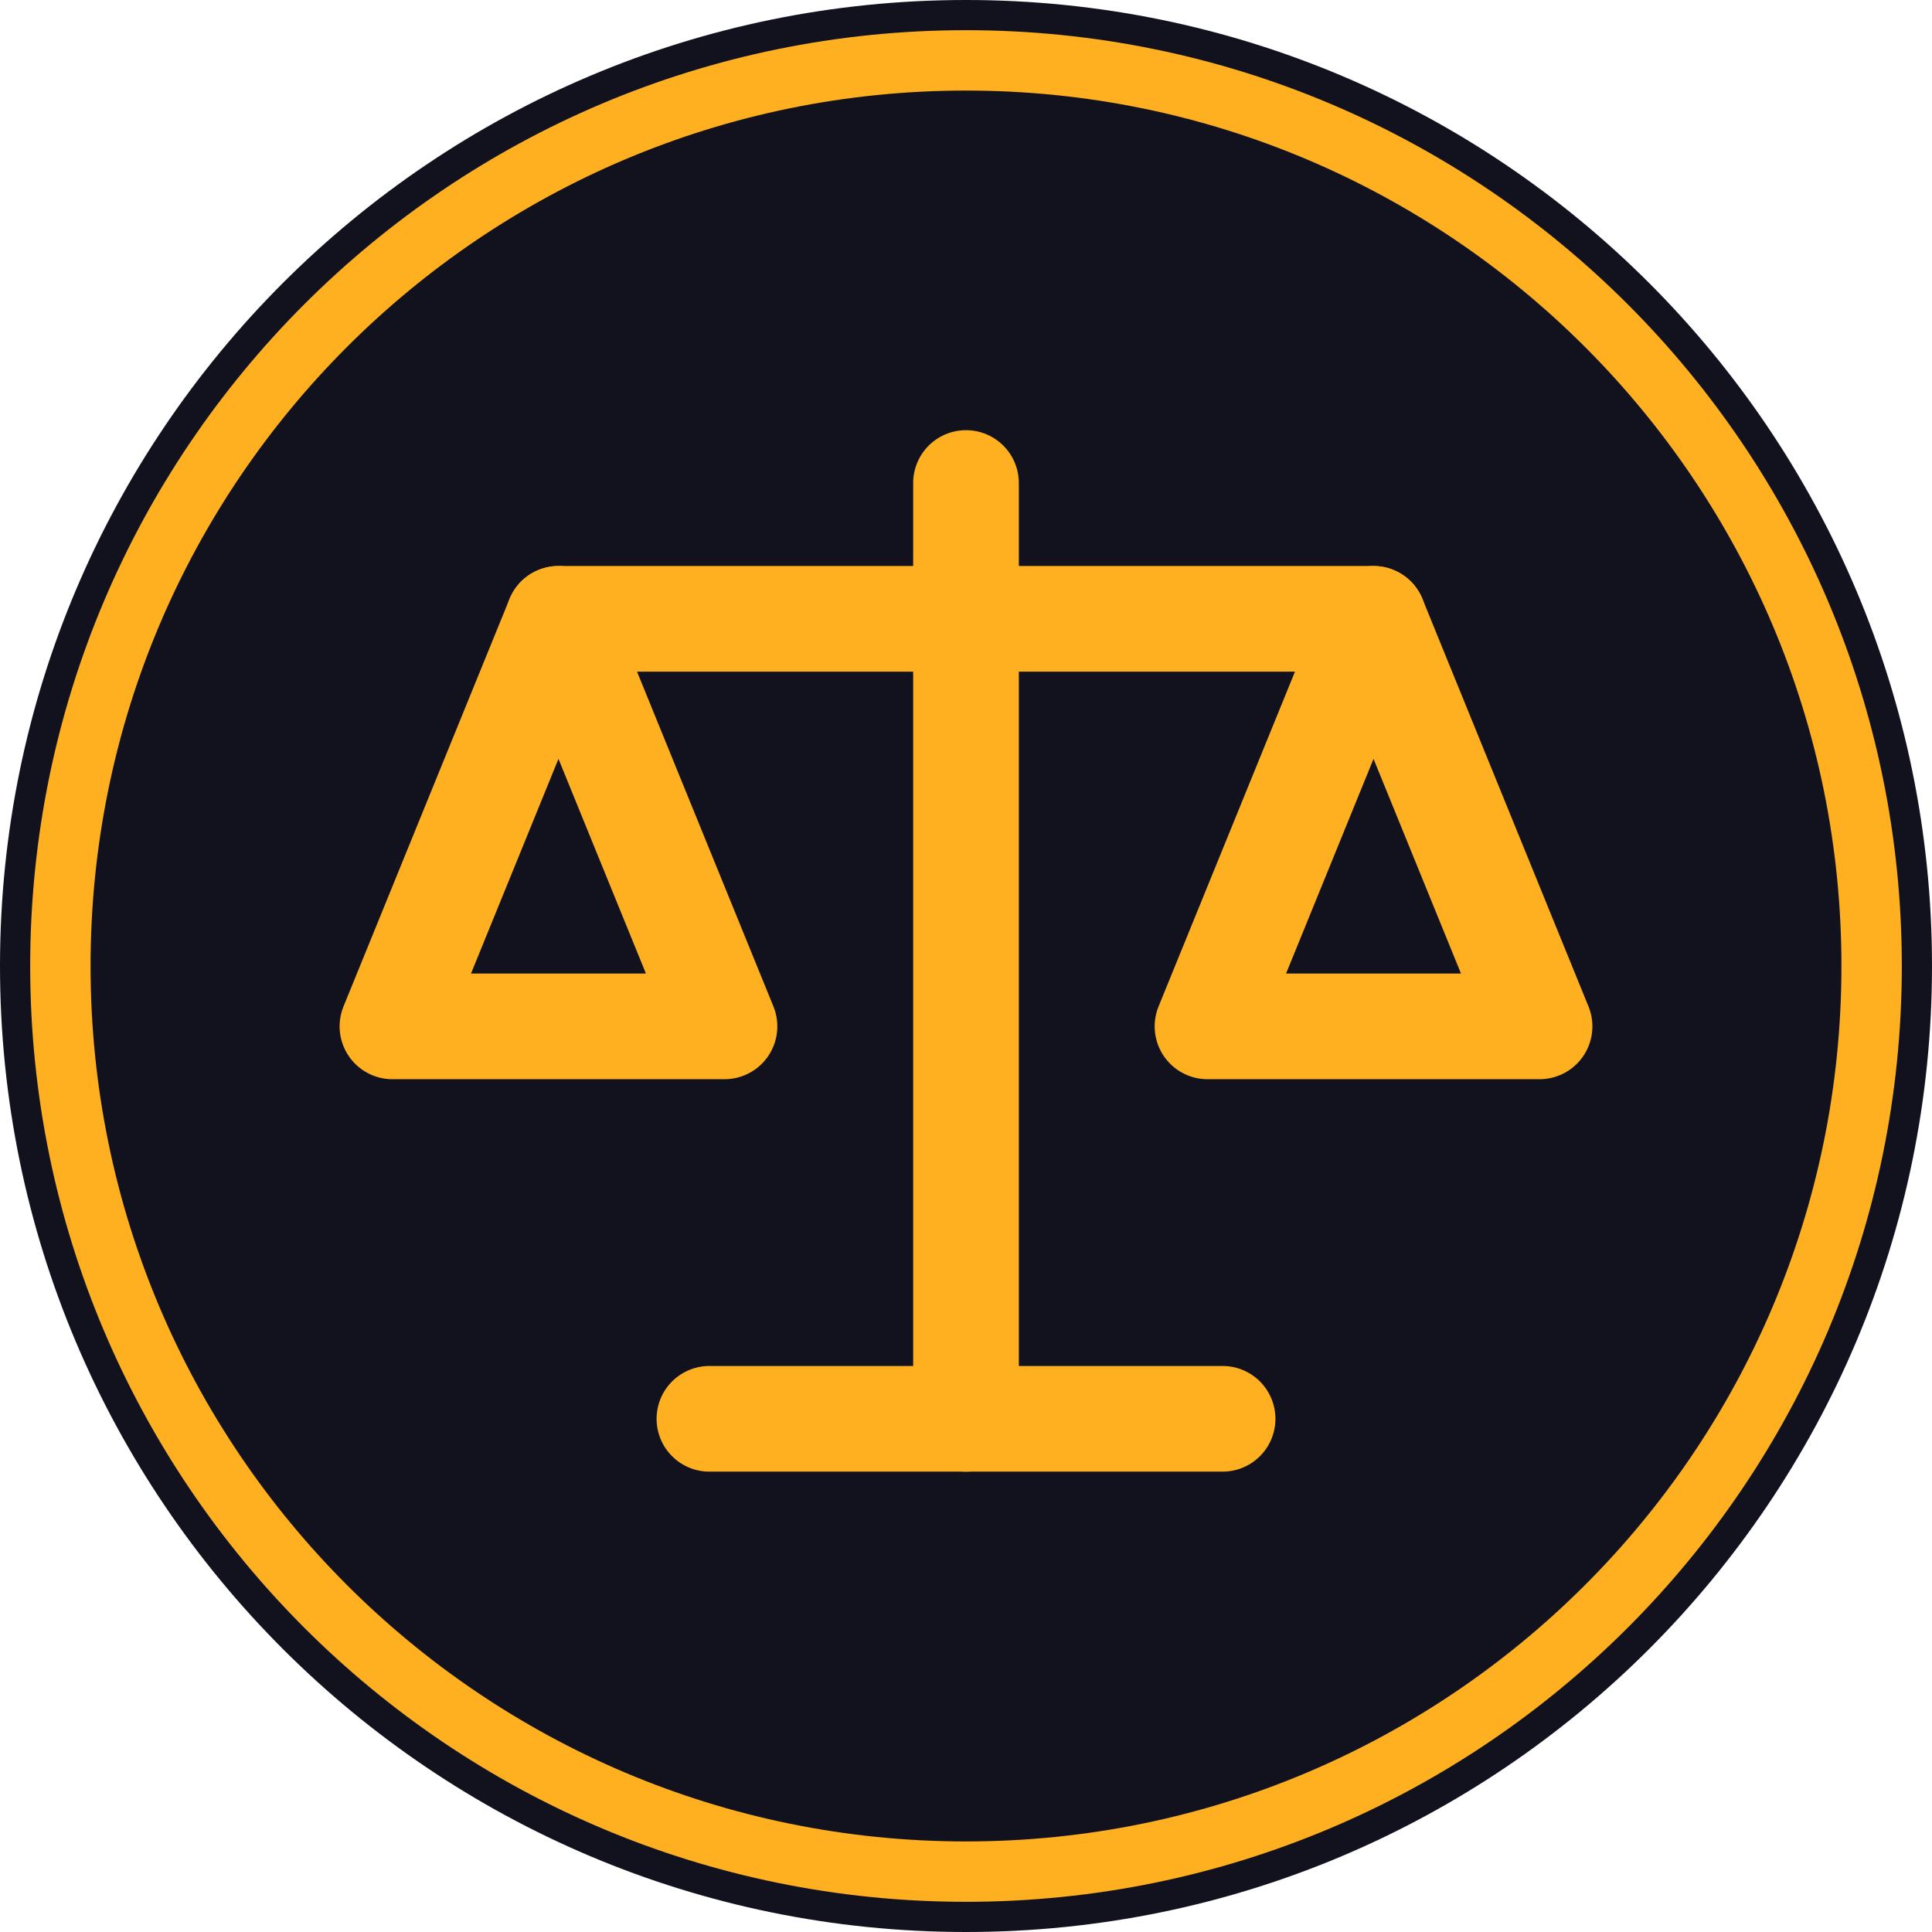
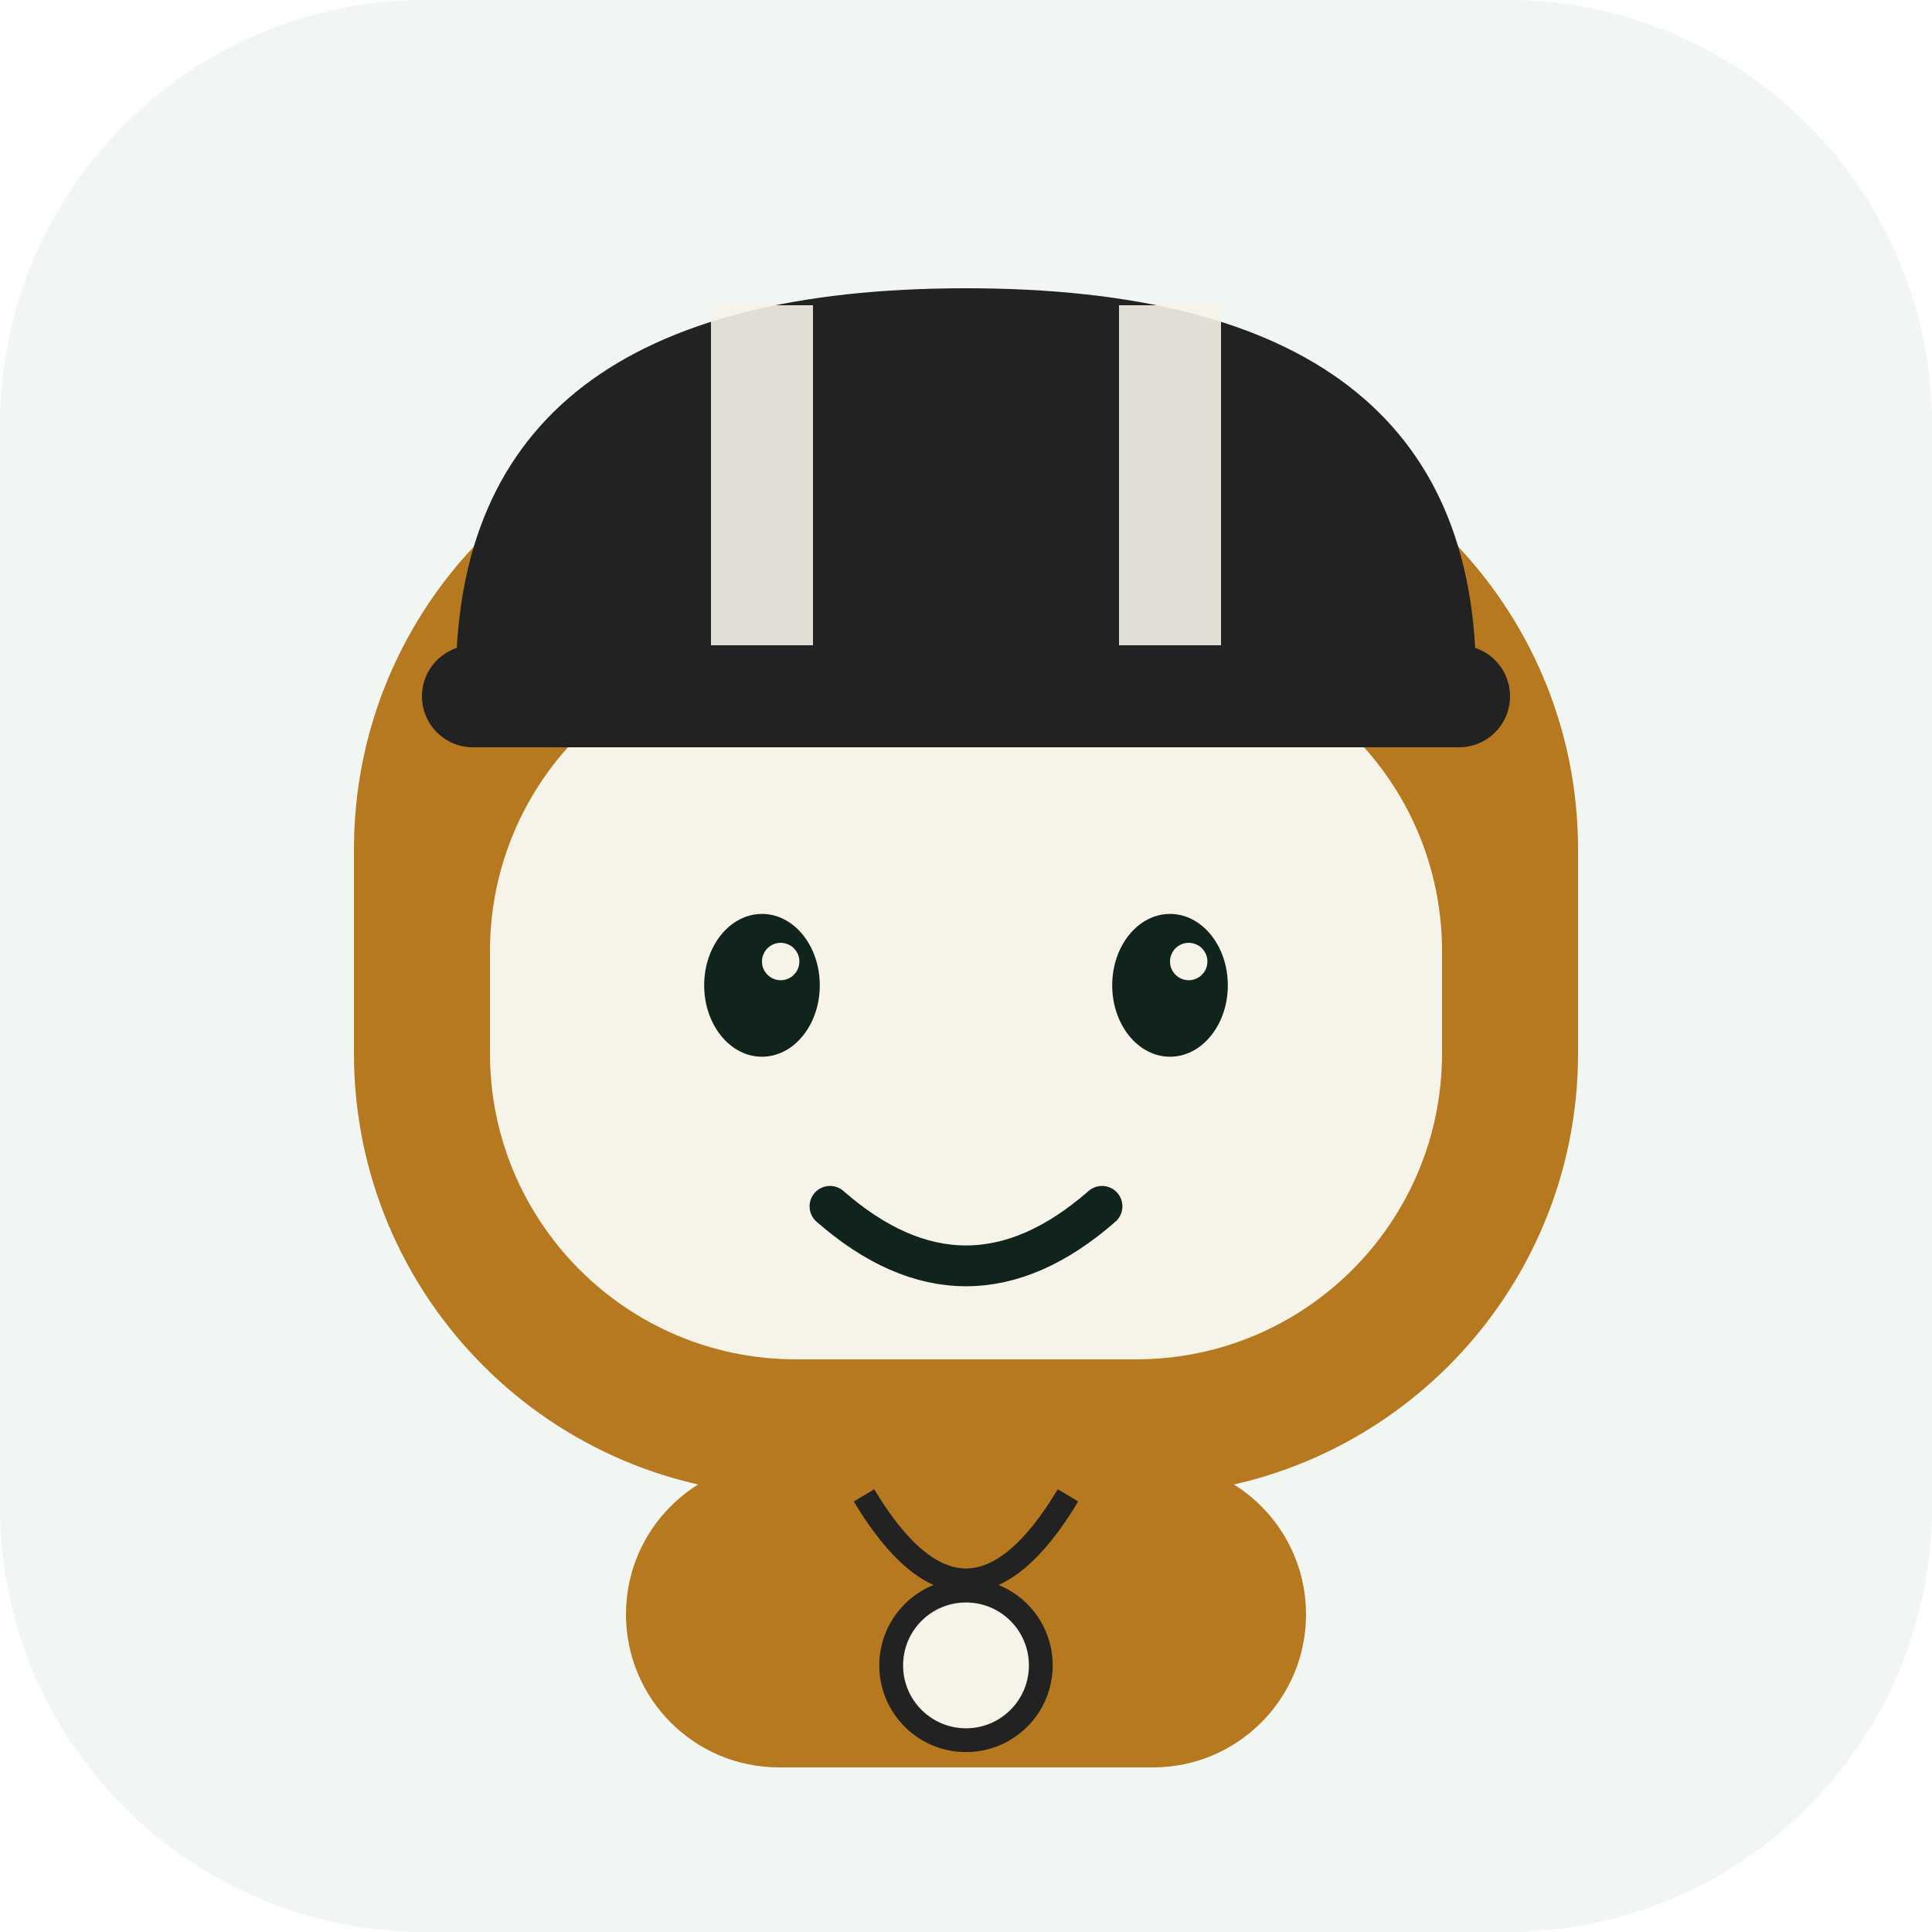
- <svg xmlns="http://www.w3.org/2000/svg" width="256" height="256" viewBox="0 0 256 256">
-   <circle cx="128" cy="128" r="128" fill="#12121F" />
-   <circle cx="128" cy="128" r="120" fill="none" stroke="#FFB020" stroke-width="8" />
-   <line x1="128" y1="64" x2="128" y2="188" fill="none" stroke="#FFB020" stroke-width="14" stroke-linecap="round" stroke-linejoin="round" />
-   <line x1="74" y1="82" x2="182" y2="82" fill="none" stroke="#FFB020" stroke-width="14" stroke-linecap="round" stroke-linejoin="round" />
-   <line x1="94" y1="188" x2="162" y2="188" fill="none" stroke="#FFB020" stroke-width="14" stroke-linecap="round" stroke-linejoin="round" />
-   <path d="M74 82 L52 136 H96 Z" fill="none" stroke="#FFB020" stroke-width="14" stroke-linecap="round" stroke-linejoin="round" />
-   <path d="M182 82 L160 136 H204 Z" fill="none" stroke="#FFB020" stroke-width="14" stroke-linecap="round" stroke-linejoin="round" />
+ <svg xmlns="http://www.w3.org/2000/svg" viewBox="0 0 100 100" width="256" height="256">
+   <rect width="100" height="100" rx="22" fill="#f1f6f2" />
+   <g transform="translate(6 7) scale(.88)">
+     <g>
+       <rect x="30" y="78" width="40" height="18" rx="9" fill="#b7791f" />
+       <rect x="14" y="16" width="72" height="64" rx="26" fill="#b7791f" />
+       <rect x="22" y="30" width="56" height="42" rx="18" fill="#f6f3e9" />
+       <g>
+         <g>
+           <g>
+             <ellipse cx="38" cy="50" rx="3.4" ry="4.2" fill="#10231c" />
+             <circle cx="39.1" cy="48.6" r="1.1" fill="#f6f3e9" />
+           </g>
+           <g>
+             <ellipse cx="62" cy="50" rx="3.4" ry="4.2" fill="#10231c" />
+             <circle cx="63.1" cy="48.6" r="1.1" fill="#f6f3e9" />
+           </g>
+         </g>
+       </g>
+       <path d="M42 63q8 7 16 0" stroke="#10231c" stroke-width="2.4" stroke-linecap="round" fill="none" />
+       <g>
+         <path d="M20 32Q20 9 50 9Q80 9 80 32Z" fill="#222" />
+         <rect x="35" y="10" width="6" height="21" fill="#f6f3e9" opacity="0.9" />
+         <rect x="59" y="10" width="6" height="21" fill="#f6f3e9" opacity="0.9" />
+         <rect x="18" y="30" width="64" height="6" rx="3" fill="#222" />
+       </g>
+       <g>
+         <path d="M44 80q6 10 12 0" stroke="#222" stroke-width="1.4" fill="none" />
+         <circle cx="50" cy="90" r="4.4" fill="#f6f3e9" stroke="#222" stroke-width="1.4" />
+       </g>
+     </g>
+   </g>
</svg>
